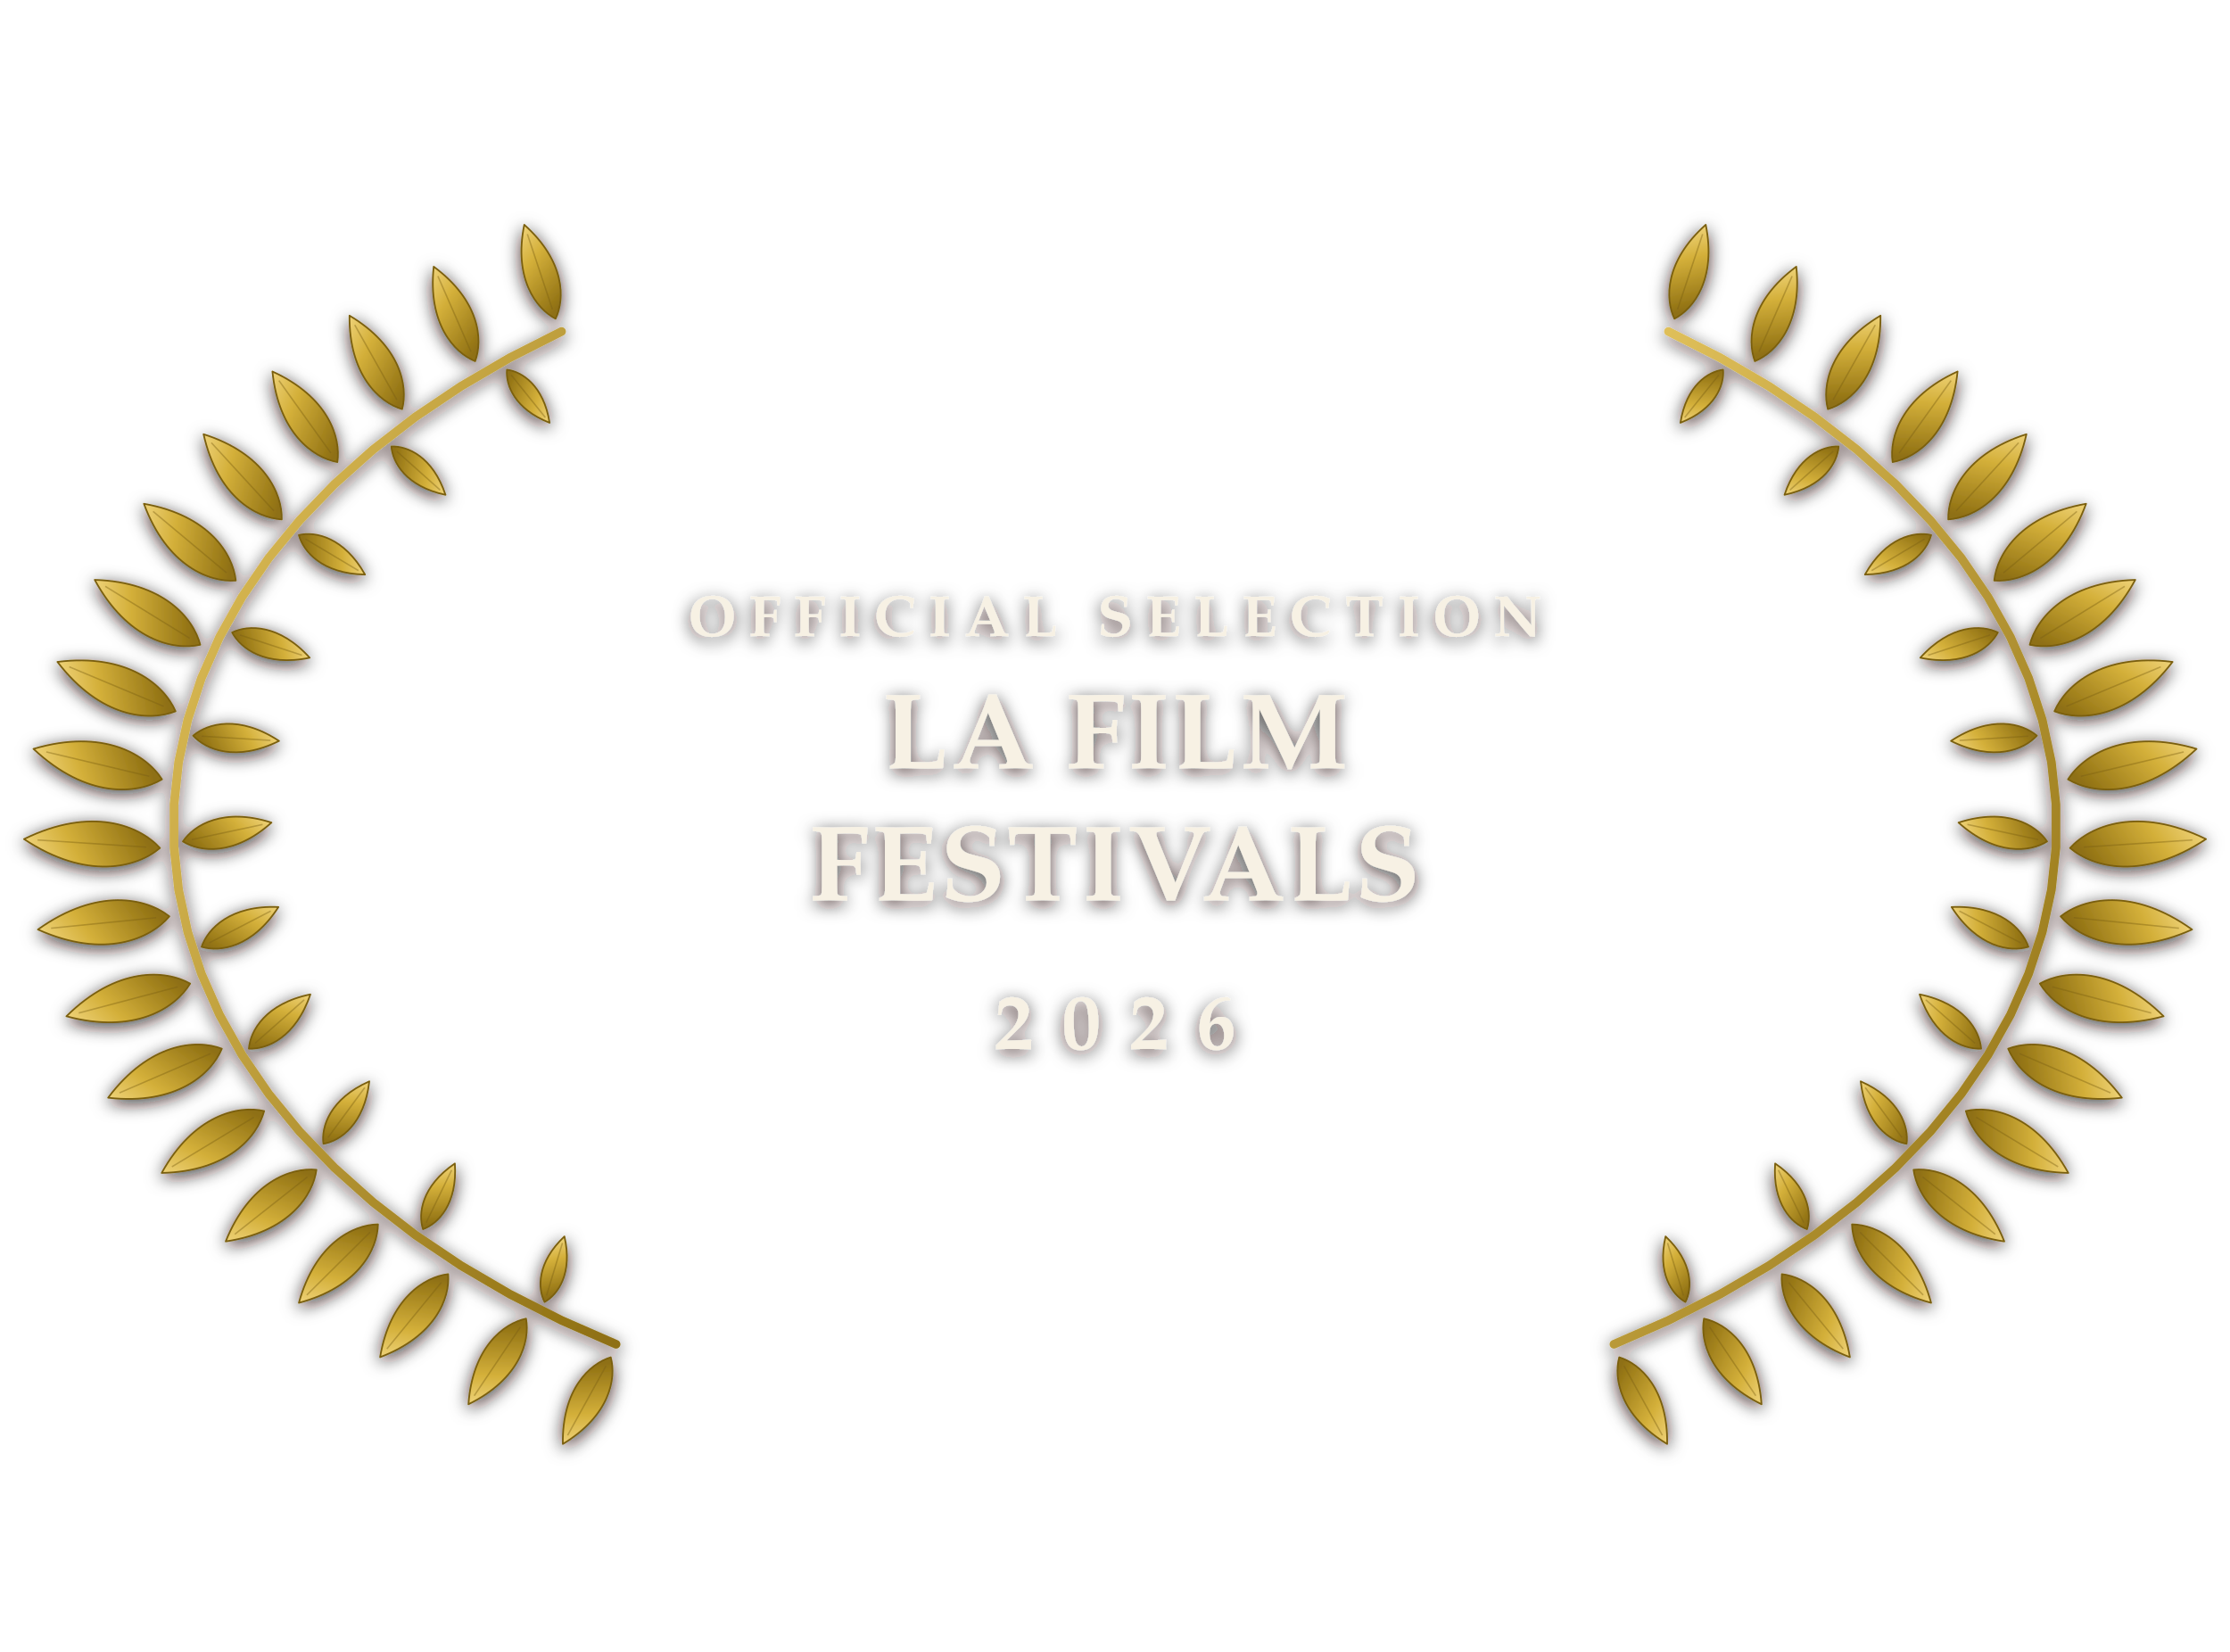
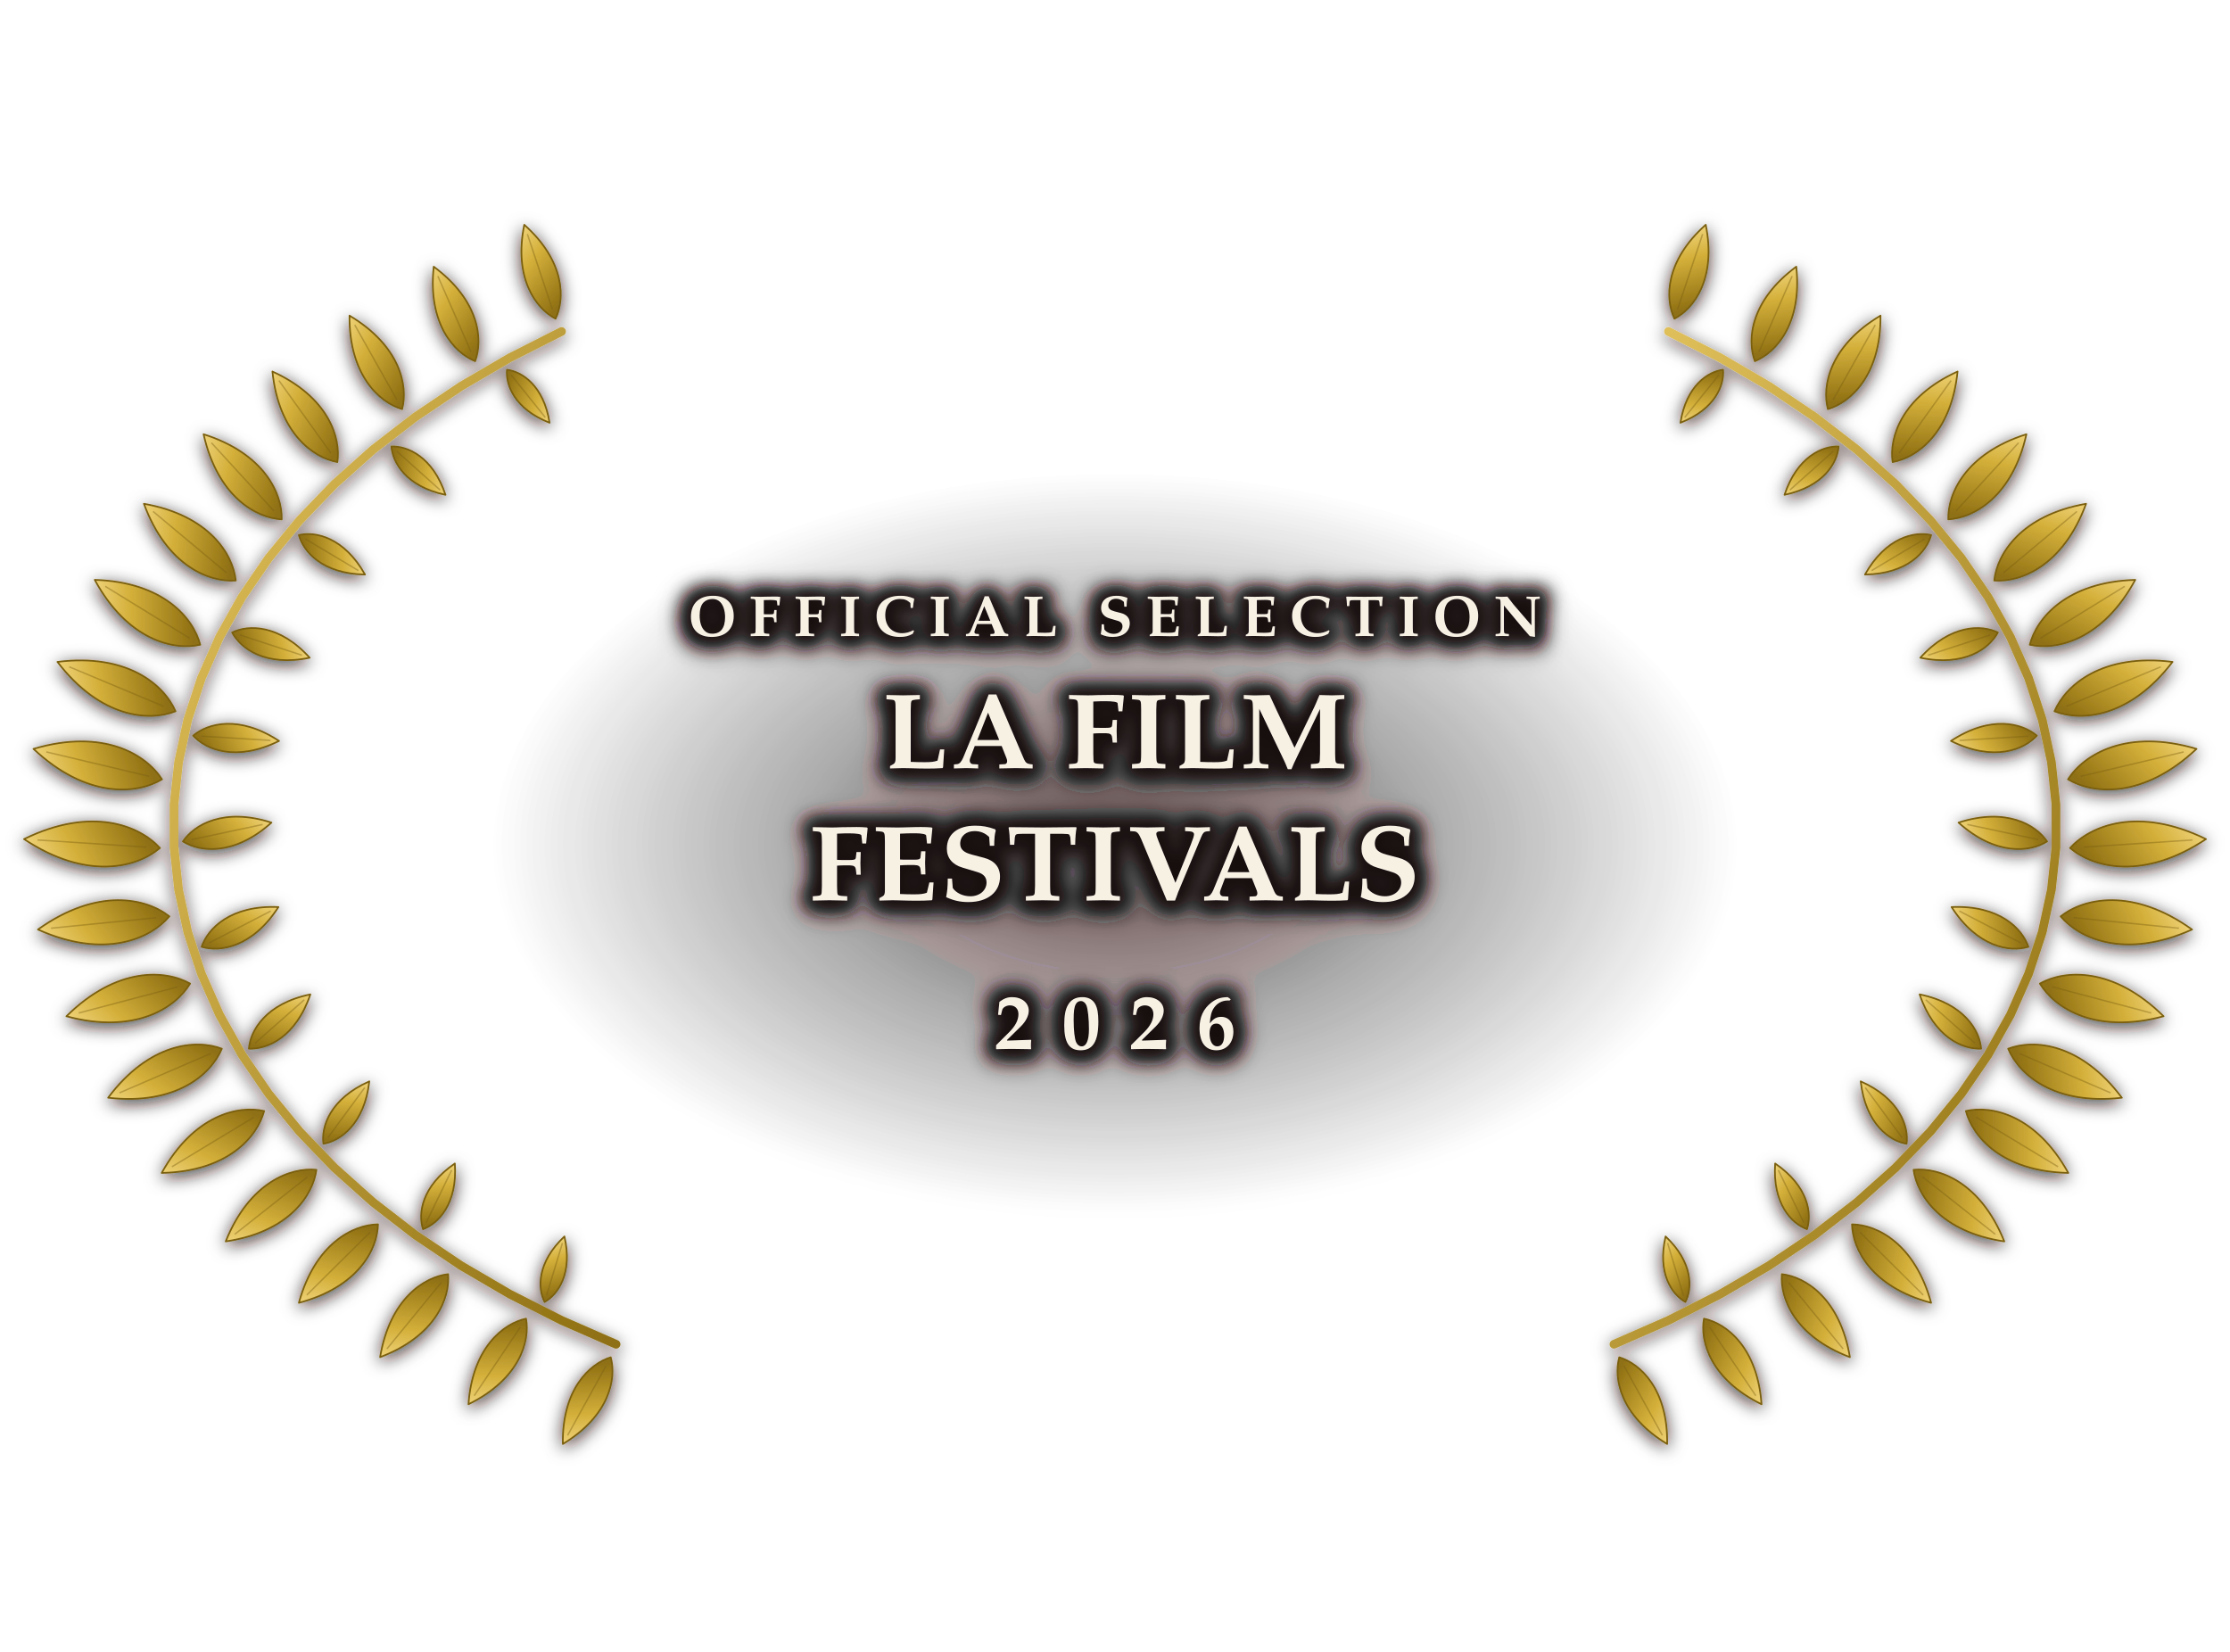
<svg xmlns="http://www.w3.org/2000/svg" class="festival-laurel-badge" viewBox="0 0 540 400" width="540" height="400" role="img" aria-label="Official Selection, LA Film Festivals, 2026">
  <defs>
    <linearGradient id="laff-gold" x1="0" y1="0" x2="0.2" y2="1">
      <stop offset="0%" stop-color="#F6DC8A" />
      <stop offset="42%" stop-color="#D4B03A" />
      <stop offset="100%" stop-color="#8E6F12" />
    </linearGradient>
    <linearGradient id="laff-stem" x1="0" y1="0" x2="1" y2="1">
      <stop offset="0%" stop-color="#E4C45E" />
      <stop offset="100%" stop-color="#8E6F12" />
    </linearGradient>
    <filter id="laff-shadow" x="-20%" y="-20%" width="140%" height="140%">
      <feDropShadow dx="0" dy="1" stdDeviation="2.1" flood-color="#140C10" flood-opacity="0.8" />
    </filter>
+     <filter id="laff-textglow" x="-50%" y="-50%" width="200%" height="200%" color-interpolation-filters="sRGB">
+       <feMorphology in="SourceAlpha" operator="dilate" radius="1.1" result="fat" />
+       <feGaussianBlur in="fat" stdDeviation="2.2" result="coreblur" />
+       <feFlood flood-color="#140C10" flood-opacity="0.9" result="corecolor" />
+       <feComposite in="corecolor" in2="coreblur" operator="in" result="core" />
+       <feGaussianBlur in="SourceAlpha" stdDeviation="3.4" result="bloomblur" />
+       <feFlood flood-color="#140C10" flood-opacity="0.5" result="bloomcolor" />
+       <feComposite in="bloomcolor" in2="bloomblur" operator="in" result="bloom" />
+       <feMerge>
+         <feMergeNode in="bloom" />
+         <feMergeNode in="core" />
+         <feMergeNode in="core" />
+         <feMergeNode in="SourceGraphic" />
+       </feMerge>
+     </filter>
+     <radialGradient id="laff-veil" cx="50%" cy="50%" r="50%">
+       <stop offset="0%" stop-color="#140C10" stop-opacity="0.48" />
+       <stop offset="50%" stop-color="#140C10" stop-opacity="0.2" />
+       <stop offset="100%" stop-color="#140C10" stop-opacity="0" />
+     </radialGradient>
  </defs>
  <style>
    .fl-kicker {
      font-family: "Playfair Display SC", "Playfair Display", Palatino, "Palatino Linotype", Georgia, serif;
      font-size: 14px;
      font-weight: 600;
      letter-spacing: 0.22em;
      fill: #F7F1E4;
    }
    .fl-name {
      font-family: "Playfair Display", Palatino, "Palatino Linotype", Georgia, serif;
      font-size: 26px;
      font-weight: 600;
      letter-spacing: 0.02em;
      fill: #F7F1E4;
    }
    .fl-year {
      font-family: "Playfair Display", Palatino, "Palatino Linotype", Georgia, serif;
      font-size: 19px;
      font-weight: 600;
      letter-spacing: 0.36em;
      fill: #F7F1E4;
    }
  </style>
  <g filter="url(#laff-shadow)">
    <g>
      <path class="fl-stem" d="M149.18,325.51L135.98,319.73L123.44,313.37L111.62,306.46L100.56,299.03L90.33,291.12L80.98,282.76L72.55,274.00L65.07,264.88L58.60,255.44L53.16,245.73L48.77,235.80L45.46,225.70L43.25,215.47L42.14,205.17L42.14,194.83L43.25,184.53L45.46,174.30L48.77,164.20L53.16,154.27L58.60,144.56L65.07,135.12L72.55,126.00L80.98,117.24L90.33,108.88L100.56,100.97L111.62,93.54L123.44,86.63L135.98,80.27" fill="none" stroke="url(#laff-stem)" stroke-width="2.1" stroke-linecap="round" stroke-linejoin="round" />
      <g transform="translate(147.90,328.66) rotate(208.92)">
        <path d="M0,0 C3.715,-3.84 6.605,-12.48 0,-24.0 C-6.605,-12.48 -3.715,-3.84 0,0 Z" fill="url(#laff-gold)" stroke="#7A5E10" stroke-width="0.4" stroke-linejoin="round" />
        <path d="M0,-2.4 C0,-10.08 0,-17.28 0,-21.6" fill="none" stroke="#7A5E10" stroke-width="0.35" stroke-opacity="0.4" />
      </g>
      <g transform="translate(127.39,319.30) rotate(213.92)">
        <path d="M0,0 C3.87,-4.0 6.88,-13.0 0,-25.0 C-6.88,-13.0 -3.87,-4.0 0,0 Z" fill="url(#laff-gold)" stroke="#7A5E10" stroke-width="0.4" stroke-linejoin="round" />
        <path d="M0,-2.5 C0,-10.5 0,-18.0 0,-22.5" fill="none" stroke="#7A5E10" stroke-width="0.35" stroke-opacity="0.4" />
      </g>
      <g transform="translate(108.52,308.53) rotate(219.33)">
        <path d="M0,0 C4.025,-4.16 7.155,-13.52 0,-26.0 C-7.155,-13.52 -4.025,-4.16 0,0 Z" fill="url(#laff-gold)" stroke="#7A5E10" stroke-width="0.4" stroke-linejoin="round" />
        <path d="M0,-2.6 C0,-10.92 0,-18.72 0,-23.4" fill="none" stroke="#7A5E10" stroke-width="0.35" stroke-opacity="0.4" />
      </g>
      <g transform="translate(91.54,296.47) rotate(225.23)">
        <path d="M0,0 C4.18,-4.32 7.43,-14.04 0,-27.0 C-7.43,-14.04 -4.18,-4.32 0,0 Z" fill="url(#laff-gold)" stroke="#7A5E10" stroke-width="0.4" stroke-linejoin="round" />
        <path d="M0,-2.7 C0,-11.34 0,-19.44 0,-24.3" fill="none" stroke="#7A5E10" stroke-width="0.35" stroke-opacity="0.4" />
      </g>
      <g transform="translate(76.63,283.26) rotate(231.71)">
        <path d="M0,0 C4.334,-4.48 7.706,-14.56 0,-28.0 C-7.706,-14.56 -4.334,-4.48 0,0 Z" fill="url(#laff-gold)" stroke="#7A5E10" stroke-width="0.4" stroke-linejoin="round" />
        <path d="M0,-2.8 C0,-11.76 0,-20.16 0,-25.2" fill="none" stroke="#7A5E10" stroke-width="0.35" stroke-opacity="0.4" />
      </g>
      <g transform="translate(63.97,269.03) rotate(238.85)">
        <path d="M0,0 C4.489,-4.64 7.981,-15.08 0,-29.0 C-7.981,-15.08 -4.489,-4.64 0,0 Z" fill="url(#laff-gold)" stroke="#7A5E10" stroke-width="0.4" stroke-linejoin="round" />
        <path d="M0,-2.9 C0,-12.18 0,-20.88 0,-26.1" fill="none" stroke="#7A5E10" stroke-width="0.35" stroke-opacity="0.4" />
      </g>
      <g transform="translate(53.73,253.94) rotate(246.68)">
        <path d="M0,0 C4.644,-4.8 8.256,-15.6 0,-30.0 C-8.256,-15.6 -4.644,-4.8 0,0 Z" fill="url(#laff-gold)" stroke="#7A5E10" stroke-width="0.4" stroke-linejoin="round" />
        <path d="M0,-3.0 C0,-12.6 0,-21.6 0,-27.0" fill="none" stroke="#7A5E10" stroke-width="0.35" stroke-opacity="0.4" />
      </g>
      <g transform="translate(46.05,238.17) rotate(255.20)">
        <path d="M0,0 C4.799,-4.96 8.531,-16.12 0,-31.0 C-8.531,-16.12 -4.799,-4.96 0,0 Z" fill="url(#laff-gold)" stroke="#7A5E10" stroke-width="0.4" stroke-linejoin="round" />
        <path d="M0,-3.1 C0,-13.02 0,-22.32 0,-27.9" fill="none" stroke="#7A5E10" stroke-width="0.35" stroke-opacity="0.4" />
      </g>
      <g transform="translate(41.02,221.90) rotate(264.29)">
        <path d="M0,0 C4.954,-5.12 8.806,-16.64 0,-32.0 C-8.806,-16.64 -4.954,-5.12 0,0 Z" fill="url(#laff-gold)" stroke="#7A5E10" stroke-width="0.4" stroke-linejoin="round" />
        <path d="M0,-3.2 C0,-13.44 0,-23.04 0,-28.8" fill="none" stroke="#7A5E10" stroke-width="0.35" stroke-opacity="0.4" />
      </g>
      <g transform="translate(38.74,205.35) rotate(-86.24)">
        <path d="M0,0 C5.108,-5.28 9.082,-17.16 0,-33.0 C-9.082,-17.16 -5.108,-5.28 0,0 Z" fill="url(#laff-gold)" stroke="#7A5E10" stroke-width="0.4" stroke-linejoin="round" />
        <path d="M0,-3.3 C0,-13.86 0,-23.76 0,-29.7" fill="none" stroke="#7A5E10" stroke-width="0.35" stroke-opacity="0.4" />
      </g>
      <g transform="translate(39.24,188.72) rotate(-76.67)">
        <path d="M0,0 C4.954,-5.12 8.806,-16.64 0,-32.0 C-8.806,-16.64 -4.954,-5.12 0,0 Z" fill="url(#laff-gold)" stroke="#7A5E10" stroke-width="0.4" stroke-linejoin="round" />
        <path d="M0,-3.2 C0,-13.44 0,-23.04 0,-28.8" fill="none" stroke="#7A5E10" stroke-width="0.35" stroke-opacity="0.4" />
      </g>
      <g transform="translate(42.51,172.24) rotate(-67.30)">
        <path d="M0,0 C4.799,-4.96 8.531,-16.12 0,-31.0 C-8.531,-16.12 -4.799,-4.96 0,0 Z" fill="url(#laff-gold)" stroke="#7A5E10" stroke-width="0.4" stroke-linejoin="round" />
        <path d="M0,-3.1 C0,-13.02 0,-22.32 0,-27.9" fill="none" stroke="#7A5E10" stroke-width="0.35" stroke-opacity="0.4" />
      </g>
      <g transform="translate(48.49,156.13) rotate(-58.40)">
        <path d="M0,0 C4.644,-4.8 8.256,-15.6 0,-30.0 C-8.256,-15.6 -4.644,-4.8 0,0 Z" fill="url(#laff-gold)" stroke="#7A5E10" stroke-width="0.4" stroke-linejoin="round" />
        <path d="M0,-3.0 C0,-12.6 0,-21.6 0,-27.0" fill="none" stroke="#7A5E10" stroke-width="0.35" stroke-opacity="0.4" />
      </g>
      <g transform="translate(57.10,140.58) rotate(-50.12)">
        <path d="M0,0 C4.489,-4.64 7.981,-15.08 0,-29.0 C-7.981,-15.08 -4.489,-4.64 0,0 Z" fill="url(#laff-gold)" stroke="#7A5E10" stroke-width="0.4" stroke-linejoin="round" />
        <path d="M0,-2.9 C0,-12.18 0,-20.88 0,-26.1" fill="none" stroke="#7A5E10" stroke-width="0.35" stroke-opacity="0.4" />
      </g>
      <g transform="translate(68.22,125.78) rotate(-42.53)">
        <path d="M0,0 C4.334,-4.48 7.706,-14.56 0,-28.0 C-7.706,-14.56 -4.334,-4.48 0,0 Z" fill="url(#laff-gold)" stroke="#7A5E10" stroke-width="0.4" stroke-linejoin="round" />
        <path d="M0,-2.8 C0,-11.76 0,-20.16 0,-25.2" fill="none" stroke="#7A5E10" stroke-width="0.35" stroke-opacity="0.4" />
      </g>
      <g transform="translate(81.70,111.90) rotate(-35.64)">
        <path d="M0,0 C4.18,-4.32 7.43,-14.04 0,-27.0 C-7.43,-14.04 -4.18,-4.32 0,0 Z" fill="url(#laff-gold)" stroke="#7A5E10" stroke-width="0.4" stroke-linejoin="round" />
        <path d="M0,-2.7 C0,-11.34 0,-19.44 0,-24.3" fill="none" stroke="#7A5E10" stroke-width="0.35" stroke-opacity="0.4" />
      </g>
      <g transform="translate(97.38,99.08) rotate(-29.37)">
        <path d="M0,0 C4.025,-4.16 7.155,-13.52 0,-26.0 C-7.155,-13.52 -4.025,-4.16 0,0 Z" fill="url(#laff-gold)" stroke="#7A5E10" stroke-width="0.4" stroke-linejoin="round" />
        <path d="M0,-2.6 C0,-10.92 0,-18.72 0,-23.4" fill="none" stroke="#7A5E10" stroke-width="0.35" stroke-opacity="0.4" />
      </g>
      <g transform="translate(115.06,87.47) rotate(-23.66)">
        <path d="M0,0 C3.87,-4.0 6.88,-13.0 0,-25.0 C-6.88,-13.0 -3.87,-4.0 0,0 Z" fill="url(#laff-gold)" stroke="#7A5E10" stroke-width="0.4" stroke-linejoin="round" />
        <path d="M0,-2.5 C0,-10.5 0,-18.0 0,-22.5" fill="none" stroke="#7A5E10" stroke-width="0.35" stroke-opacity="0.4" />
      </g>
      <g transform="translate(134.53,77.19) rotate(-18.41)">
        <path d="M0,0 C3.715,-3.84 6.605,-12.48 0,-24.0 C-6.605,-12.48 -3.715,-3.84 0,0 Z" fill="url(#laff-gold)" stroke="#7A5E10" stroke-width="0.4" stroke-linejoin="round" />
        <path d="M0,-2.4 C0,-10.08 0,-17.28 0,-21.6" fill="none" stroke="#7A5E10" stroke-width="0.35" stroke-opacity="0.4" />
      </g>
      <g transform="translate(131.87,315.29) rotate(16.83)">
        <path d="M0,0 C2.57,-2.656 4.568,-8.632 0,-16.6 C-4.568,-8.632 -2.57,-2.656 0,0 Z" fill="url(#laff-gold)" stroke="#7A5E10" stroke-width="0.4" stroke-linejoin="round" />
        <path d="M0,-1.66 C0,-6.972 0,-11.952 0,-14.94" fill="none" stroke="#7A5E10" stroke-width="0.35" stroke-opacity="0.4" />
      </g>
      <g transform="translate(102.43,297.66) rotate(25.85)">
        <path d="M0,0 C2.739,-2.831 4.869,-9.199 0,-17.691 C-4.869,-9.199 -2.739,-2.831 0,0 Z" fill="url(#laff-gold)" stroke="#7A5E10" stroke-width="0.4" stroke-linejoin="round" />
        <path d="M0,-1.769 C0,-7.43 0,-12.737 0,-15.922" fill="none" stroke="#7A5E10" stroke-width="0.35" stroke-opacity="0.4" />
      </g>
      <g transform="translate(78.31,276.98) rotate(36.32)">
        <path d="M0,0 C2.907,-3.005 5.169,-9.767 0,-18.782 C-5.169,-9.767 -2.907,-3.005 0,0 Z" fill="url(#laff-gold)" stroke="#7A5E10" stroke-width="0.4" stroke-linejoin="round" />
        <path d="M0,-1.878 C0,-7.888 0,-13.523 0,-16.904" fill="none" stroke="#7A5E10" stroke-width="0.35" stroke-opacity="0.4" />
      </g>
      <g transform="translate(60.26,253.94) rotate(48.56)">
        <path d="M0,0 C3.076,-3.18 5.469,-10.334 0,-19.873 C-5.469,-10.334 -3.076,-3.18 0,0 Z" fill="url(#laff-gold)" stroke="#7A5E10" stroke-width="0.4" stroke-linejoin="round" />
        <path d="M0,-1.987 C0,-8.347 0,-14.308 0,-17.885" fill="none" stroke="#7A5E10" stroke-width="0.35" stroke-opacity="0.4" />
      </g>
      <g transform="translate(48.81,229.28) rotate(62.62)">
        <path d="M0,0 C3.245,-3.354 5.769,-10.901 0,-20.964 C-5.769,-10.901 -3.245,-3.354 0,0 Z" fill="url(#laff-gold)" stroke="#7A5E10" stroke-width="0.4" stroke-linejoin="round" />
        <path d="M0,-2.096 C0,-8.805 0,-15.094 0,-18.867" fill="none" stroke="#7A5E10" stroke-width="0.35" stroke-opacity="0.4" />
      </g>
      <g transform="translate(44.28,203.76) rotate(77.98)">
        <path d="M0,0 C3.397,-3.511 6.039,-11.412 0,-21.945 C-6.039,-11.412 -3.397,-3.511 0,0 Z" fill="url(#laff-gold)" stroke="#7A5E10" stroke-width="0.4" stroke-linejoin="round" />
        <path d="M0,-2.195 C0,-9.217 0,-15.801 0,-19.751" fill="none" stroke="#7A5E10" stroke-width="0.35" stroke-opacity="0.4" />
      </g>
      <g transform="translate(46.76,178.14) rotate(93.52)">
        <path d="M0,0 C3.228,-3.337 5.739,-10.844 0,-20.855 C-5.739,-10.844 -3.228,-3.337 0,0 Z" fill="url(#laff-gold)" stroke="#7A5E10" stroke-width="0.4" stroke-linejoin="round" />
        <path d="M0,-2.085 C0,-8.759 0,-15.015 0,-18.769" fill="none" stroke="#7A5E10" stroke-width="0.35" stroke-opacity="0.4" />
      </g>
      <g transform="translate(56.20,153.15) rotate(108.04)">
        <path d="M0,0 C3.059,-3.162 5.439,-10.277 0,-19.764 C-5.439,-10.277 -3.059,-3.162 0,0 Z" fill="url(#laff-gold)" stroke="#7A5E10" stroke-width="0.4" stroke-linejoin="round" />
        <path d="M0,-1.976 C0,-8.301 0,-14.23 0,-17.787" fill="none" stroke="#7A5E10" stroke-width="0.35" stroke-opacity="0.4" />
      </g>
      <g transform="translate(72.36,129.56) rotate(120.83)">
        <path d="M0,0 C2.891,-2.988 5.139,-9.71 0,-18.673 C-5.139,-9.71 -2.891,-2.988 0,0 Z" fill="url(#laff-gold)" stroke="#7A5E10" stroke-width="0.4" stroke-linejoin="round" />
        <path d="M0,-1.867 C0,-7.843 0,-13.444 0,-16.805" fill="none" stroke="#7A5E10" stroke-width="0.35" stroke-opacity="0.4" />
      </g>
      <g transform="translate(94.77,108.11) rotate(131.79)">
        <path d="M0,0 C2.722,-2.813 4.839,-9.143 0,-17.582 C-4.839,-9.143 -2.722,-2.813 0,0 Z" fill="url(#laff-gold)" stroke="#7A5E10" stroke-width="0.4" stroke-linejoin="round" />
        <path d="M0,-1.758 C0,-7.384 0,-12.659 0,-15.824" fill="none" stroke="#7A5E10" stroke-width="0.35" stroke-opacity="0.4" />
      </g>
      <g transform="translate(122.75,89.52) rotate(141.20)">
        <path d="M0,0 C2.553,-2.639 4.538,-8.575 0,-16.491 C-4.538,-8.575 -2.553,-2.639 0,0 Z" fill="url(#laff-gold)" stroke="#7A5E10" stroke-width="0.4" stroke-linejoin="round" />
        <path d="M0,-1.649 C0,-6.926 0,-11.873 0,-14.842" fill="none" stroke="#7A5E10" stroke-width="0.35" stroke-opacity="0.4" />
      </g>
    </g>
    <g>
      <path class="fl-stem" d="M390.82,325.51L404.02,319.73L416.56,313.37L428.38,306.46L439.44,299.03L449.67,291.12L459.02,282.76L467.45,274.00L474.93,264.88L481.40,255.44L486.84,245.73L491.23,235.80L494.54,225.70L496.75,215.47L497.86,205.17L497.86,194.83L496.75,184.53L494.54,174.30L491.23,164.20L486.84,154.27L481.40,144.56L474.93,135.12L467.45,126.00L459.02,117.24L449.67,108.88L439.44,100.97L428.38,93.54L416.56,86.63L404.02,80.27" fill="none" stroke="url(#laff-stem)" stroke-width="2.1" stroke-linecap="round" stroke-linejoin="round" />
      <g transform="translate(392.10,328.66) rotate(151.08)">
        <path d="M0,0 C3.715,-3.84 6.605,-12.48 0,-24.0 C-6.605,-12.48 -3.715,-3.84 0,0 Z" fill="url(#laff-gold)" stroke="#7A5E10" stroke-width="0.4" stroke-linejoin="round" />
        <path d="M0,-2.4 C0,-10.08 0,-17.28 0,-21.6" fill="none" stroke="#7A5E10" stroke-width="0.35" stroke-opacity="0.4" />
      </g>
      <g transform="translate(412.61,319.30) rotate(146.08)">
        <path d="M0,0 C3.87,-4.0 6.88,-13.0 0,-25.0 C-6.88,-13.0 -3.87,-4.0 0,0 Z" fill="url(#laff-gold)" stroke="#7A5E10" stroke-width="0.4" stroke-linejoin="round" />
        <path d="M0,-2.5 C0,-10.5 0,-18.0 0,-22.5" fill="none" stroke="#7A5E10" stroke-width="0.35" stroke-opacity="0.4" />
      </g>
      <g transform="translate(431.48,308.53) rotate(140.67)">
        <path d="M0,0 C4.025,-4.16 7.155,-13.52 0,-26.0 C-7.155,-13.52 -4.025,-4.16 0,0 Z" fill="url(#laff-gold)" stroke="#7A5E10" stroke-width="0.4" stroke-linejoin="round" />
        <path d="M0,-2.6 C0,-10.92 0,-18.72 0,-23.4" fill="none" stroke="#7A5E10" stroke-width="0.35" stroke-opacity="0.4" />
      </g>
      <g transform="translate(448.46,296.47) rotate(134.77)">
        <path d="M0,0 C4.18,-4.32 7.43,-14.04 0,-27.0 C-7.43,-14.04 -4.18,-4.32 0,0 Z" fill="url(#laff-gold)" stroke="#7A5E10" stroke-width="0.4" stroke-linejoin="round" />
        <path d="M0,-2.7 C0,-11.34 0,-19.44 0,-24.3" fill="none" stroke="#7A5E10" stroke-width="0.35" stroke-opacity="0.4" />
      </g>
      <g transform="translate(463.37,283.26) rotate(128.29)">
        <path d="M0,0 C4.334,-4.48 7.706,-14.56 0,-28.0 C-7.706,-14.56 -4.334,-4.48 0,0 Z" fill="url(#laff-gold)" stroke="#7A5E10" stroke-width="0.4" stroke-linejoin="round" />
        <path d="M0,-2.8 C0,-11.76 0,-20.16 0,-25.2" fill="none" stroke="#7A5E10" stroke-width="0.35" stroke-opacity="0.4" />
      </g>
      <g transform="translate(476.03,269.03) rotate(121.15)">
        <path d="M0,0 C4.489,-4.64 7.981,-15.08 0,-29.0 C-7.981,-15.08 -4.489,-4.64 0,0 Z" fill="url(#laff-gold)" stroke="#7A5E10" stroke-width="0.4" stroke-linejoin="round" />
        <path d="M0,-2.9 C0,-12.18 0,-20.88 0,-26.1" fill="none" stroke="#7A5E10" stroke-width="0.35" stroke-opacity="0.4" />
      </g>
      <g transform="translate(486.27,253.94) rotate(113.32)">
        <path d="M0,0 C4.644,-4.8 8.256,-15.6 0,-30.0 C-8.256,-15.6 -4.644,-4.8 0,0 Z" fill="url(#laff-gold)" stroke="#7A5E10" stroke-width="0.4" stroke-linejoin="round" />
        <path d="M0,-3.0 C0,-12.6 0,-21.6 0,-27.0" fill="none" stroke="#7A5E10" stroke-width="0.35" stroke-opacity="0.4" />
      </g>
      <g transform="translate(493.95,238.17) rotate(104.80)">
        <path d="M0,0 C4.799,-4.96 8.531,-16.12 0,-31.0 C-8.531,-16.12 -4.799,-4.96 0,0 Z" fill="url(#laff-gold)" stroke="#7A5E10" stroke-width="0.4" stroke-linejoin="round" />
        <path d="M0,-3.1 C0,-13.02 0,-22.32 0,-27.9" fill="none" stroke="#7A5E10" stroke-width="0.35" stroke-opacity="0.4" />
      </g>
      <g transform="translate(498.98,221.90) rotate(95.71)">
        <path d="M0,0 C4.954,-5.12 8.806,-16.64 0,-32.0 C-8.806,-16.64 -4.954,-5.12 0,0 Z" fill="url(#laff-gold)" stroke="#7A5E10" stroke-width="0.4" stroke-linejoin="round" />
        <path d="M0,-3.2 C0,-13.44 0,-23.04 0,-28.8" fill="none" stroke="#7A5E10" stroke-width="0.35" stroke-opacity="0.4" />
      </g>
      <g transform="translate(501.26,205.35) rotate(86.24)">
        <path d="M0,0 C5.108,-5.28 9.082,-17.16 0,-33.0 C-9.082,-17.16 -5.108,-5.28 0,0 Z" fill="url(#laff-gold)" stroke="#7A5E10" stroke-width="0.4" stroke-linejoin="round" />
        <path d="M0,-3.3 C0,-13.86 0,-23.76 0,-29.7" fill="none" stroke="#7A5E10" stroke-width="0.35" stroke-opacity="0.4" />
      </g>
      <g transform="translate(500.76,188.72) rotate(76.67)">
        <path d="M0,0 C4.954,-5.12 8.806,-16.64 0,-32.0 C-8.806,-16.64 -4.954,-5.12 0,0 Z" fill="url(#laff-gold)" stroke="#7A5E10" stroke-width="0.4" stroke-linejoin="round" />
        <path d="M0,-3.2 C0,-13.44 0,-23.04 0,-28.8" fill="none" stroke="#7A5E10" stroke-width="0.35" stroke-opacity="0.4" />
      </g>
      <g transform="translate(497.49,172.24) rotate(67.30)">
        <path d="M0,0 C4.799,-4.96 8.531,-16.12 0,-31.0 C-8.531,-16.12 -4.799,-4.96 0,0 Z" fill="url(#laff-gold)" stroke="#7A5E10" stroke-width="0.4" stroke-linejoin="round" />
        <path d="M0,-3.1 C0,-13.02 0,-22.32 0,-27.9" fill="none" stroke="#7A5E10" stroke-width="0.35" stroke-opacity="0.4" />
      </g>
      <g transform="translate(491.51,156.13) rotate(58.40)">
        <path d="M0,0 C4.644,-4.8 8.256,-15.6 0,-30.0 C-8.256,-15.6 -4.644,-4.8 0,0 Z" fill="url(#laff-gold)" stroke="#7A5E10" stroke-width="0.4" stroke-linejoin="round" />
        <path d="M0,-3.0 C0,-12.6 0,-21.6 0,-27.0" fill="none" stroke="#7A5E10" stroke-width="0.35" stroke-opacity="0.4" />
      </g>
      <g transform="translate(482.90,140.58) rotate(50.12)">
        <path d="M0,0 C4.489,-4.64 7.981,-15.08 0,-29.0 C-7.981,-15.08 -4.489,-4.64 0,0 Z" fill="url(#laff-gold)" stroke="#7A5E10" stroke-width="0.4" stroke-linejoin="round" />
        <path d="M0,-2.9 C0,-12.18 0,-20.88 0,-26.1" fill="none" stroke="#7A5E10" stroke-width="0.35" stroke-opacity="0.4" />
      </g>
      <g transform="translate(471.78,125.78) rotate(42.53)">
        <path d="M0,0 C4.334,-4.48 7.706,-14.56 0,-28.0 C-7.706,-14.56 -4.334,-4.48 0,0 Z" fill="url(#laff-gold)" stroke="#7A5E10" stroke-width="0.4" stroke-linejoin="round" />
        <path d="M0,-2.8 C0,-11.76 0,-20.16 0,-25.2" fill="none" stroke="#7A5E10" stroke-width="0.35" stroke-opacity="0.4" />
      </g>
      <g transform="translate(458.30,111.90) rotate(35.64)">
        <path d="M0,0 C4.18,-4.32 7.43,-14.04 0,-27.0 C-7.43,-14.04 -4.18,-4.32 0,0 Z" fill="url(#laff-gold)" stroke="#7A5E10" stroke-width="0.4" stroke-linejoin="round" />
        <path d="M0,-2.7 C0,-11.34 0,-19.44 0,-24.3" fill="none" stroke="#7A5E10" stroke-width="0.35" stroke-opacity="0.4" />
      </g>
      <g transform="translate(442.62,99.08) rotate(29.37)">
        <path d="M0,0 C4.025,-4.16 7.155,-13.52 0,-26.0 C-7.155,-13.52 -4.025,-4.16 0,0 Z" fill="url(#laff-gold)" stroke="#7A5E10" stroke-width="0.4" stroke-linejoin="round" />
        <path d="M0,-2.6 C0,-10.92 0,-18.72 0,-23.4" fill="none" stroke="#7A5E10" stroke-width="0.35" stroke-opacity="0.4" />
      </g>
      <g transform="translate(424.94,87.47) rotate(23.66)">
        <path d="M0,0 C3.87,-4.0 6.88,-13.0 0,-25.0 C-6.88,-13.0 -3.87,-4.0 0,0 Z" fill="url(#laff-gold)" stroke="#7A5E10" stroke-width="0.4" stroke-linejoin="round" />
        <path d="M0,-2.5 C0,-10.5 0,-18.0 0,-22.5" fill="none" stroke="#7A5E10" stroke-width="0.35" stroke-opacity="0.4" />
      </g>
      <g transform="translate(405.47,77.19) rotate(18.41)">
        <path d="M0,0 C3.715,-3.84 6.605,-12.48 0,-24.0 C-6.605,-12.48 -3.715,-3.84 0,0 Z" fill="url(#laff-gold)" stroke="#7A5E10" stroke-width="0.4" stroke-linejoin="round" />
        <path d="M0,-2.4 C0,-10.08 0,-17.28 0,-21.6" fill="none" stroke="#7A5E10" stroke-width="0.35" stroke-opacity="0.4" />
      </g>
      <g transform="translate(408.13,315.29) rotate(-16.83)">
        <path d="M0,0 C2.57,-2.656 4.568,-8.632 0,-16.6 C-4.568,-8.632 -2.57,-2.656 0,0 Z" fill="url(#laff-gold)" stroke="#7A5E10" stroke-width="0.4" stroke-linejoin="round" />
        <path d="M0,-1.66 C0,-6.972 0,-11.952 0,-14.94" fill="none" stroke="#7A5E10" stroke-width="0.35" stroke-opacity="0.4" />
      </g>
      <g transform="translate(437.57,297.66) rotate(-25.85)">
        <path d="M0,0 C2.739,-2.831 4.869,-9.199 0,-17.691 C-4.869,-9.199 -2.739,-2.831 0,0 Z" fill="url(#laff-gold)" stroke="#7A5E10" stroke-width="0.4" stroke-linejoin="round" />
        <path d="M0,-1.769 C0,-7.43 0,-12.737 0,-15.922" fill="none" stroke="#7A5E10" stroke-width="0.35" stroke-opacity="0.4" />
      </g>
      <g transform="translate(461.69,276.98) rotate(-36.32)">
        <path d="M0,0 C2.907,-3.005 5.169,-9.767 0,-18.782 C-5.169,-9.767 -2.907,-3.005 0,0 Z" fill="url(#laff-gold)" stroke="#7A5E10" stroke-width="0.4" stroke-linejoin="round" />
        <path d="M0,-1.878 C0,-7.888 0,-13.523 0,-16.904" fill="none" stroke="#7A5E10" stroke-width="0.35" stroke-opacity="0.4" />
      </g>
      <g transform="translate(479.74,253.94) rotate(-48.56)">
        <path d="M0,0 C3.076,-3.18 5.469,-10.334 0,-19.873 C-5.469,-10.334 -3.076,-3.18 0,0 Z" fill="url(#laff-gold)" stroke="#7A5E10" stroke-width="0.4" stroke-linejoin="round" />
        <path d="M0,-1.987 C0,-8.347 0,-14.308 0,-17.885" fill="none" stroke="#7A5E10" stroke-width="0.35" stroke-opacity="0.4" />
      </g>
      <g transform="translate(491.19,229.28) rotate(-62.62)">
        <path d="M0,0 C3.245,-3.354 5.769,-10.901 0,-20.964 C-5.769,-10.901 -3.245,-3.354 0,0 Z" fill="url(#laff-gold)" stroke="#7A5E10" stroke-width="0.4" stroke-linejoin="round" />
        <path d="M0,-2.096 C0,-8.805 0,-15.094 0,-18.867" fill="none" stroke="#7A5E10" stroke-width="0.35" stroke-opacity="0.4" />
      </g>
      <g transform="translate(495.72,203.76) rotate(-77.98)">
        <path d="M0,0 C3.397,-3.511 6.039,-11.412 0,-21.945 C-6.039,-11.412 -3.397,-3.511 0,0 Z" fill="url(#laff-gold)" stroke="#7A5E10" stroke-width="0.4" stroke-linejoin="round" />
        <path d="M0,-2.195 C0,-9.217 0,-15.801 0,-19.751" fill="none" stroke="#7A5E10" stroke-width="0.35" stroke-opacity="0.4" />
      </g>
      <g transform="translate(493.24,178.14) rotate(266.48)">
        <path d="M0,0 C3.228,-3.337 5.739,-10.844 0,-20.855 C-5.739,-10.844 -3.228,-3.337 0,0 Z" fill="url(#laff-gold)" stroke="#7A5E10" stroke-width="0.4" stroke-linejoin="round" />
        <path d="M0,-2.085 C0,-8.759 0,-15.015 0,-18.769" fill="none" stroke="#7A5E10" stroke-width="0.35" stroke-opacity="0.4" />
      </g>
      <g transform="translate(483.80,153.15) rotate(251.96)">
        <path d="M0,0 C3.059,-3.162 5.439,-10.277 0,-19.764 C-5.439,-10.277 -3.059,-3.162 0,0 Z" fill="url(#laff-gold)" stroke="#7A5E10" stroke-width="0.4" stroke-linejoin="round" />
        <path d="M0,-1.976 C0,-8.301 0,-14.23 0,-17.787" fill="none" stroke="#7A5E10" stroke-width="0.35" stroke-opacity="0.4" />
      </g>
      <g transform="translate(467.64,129.56) rotate(239.17)">
        <path d="M0,0 C2.891,-2.988 5.139,-9.71 0,-18.673 C-5.139,-9.71 -2.891,-2.988 0,0 Z" fill="url(#laff-gold)" stroke="#7A5E10" stroke-width="0.4" stroke-linejoin="round" />
        <path d="M0,-1.867 C0,-7.843 0,-13.444 0,-16.805" fill="none" stroke="#7A5E10" stroke-width="0.35" stroke-opacity="0.4" />
      </g>
      <g transform="translate(445.23,108.11) rotate(228.21)">
        <path d="M0,0 C2.722,-2.813 4.839,-9.143 0,-17.582 C-4.839,-9.143 -2.722,-2.813 0,0 Z" fill="url(#laff-gold)" stroke="#7A5E10" stroke-width="0.4" stroke-linejoin="round" />
        <path d="M0,-1.758 C0,-7.384 0,-12.659 0,-15.824" fill="none" stroke="#7A5E10" stroke-width="0.35" stroke-opacity="0.4" />
      </g>
      <g transform="translate(417.25,89.52) rotate(218.80)">
        <path d="M0,0 C2.553,-2.639 4.538,-8.575 0,-16.491 C-4.538,-8.575 -2.553,-2.639 0,0 Z" fill="url(#laff-gold)" stroke="#7A5E10" stroke-width="0.4" stroke-linejoin="round" />
        <path d="M0,-1.649 C0,-6.926 0,-11.873 0,-14.842" fill="none" stroke="#7A5E10" stroke-width="0.35" stroke-opacity="0.4" />
      </g>
    </g>
-     <text x="270" y="154" text-anchor="middle" class="fl-kicker">OFFICIAL SELECTION</text>
-     <text x="270" y="186" text-anchor="middle" class="fl-name">LA FILM</text>
-     <text x="270" y="218" text-anchor="middle" class="fl-name">FESTIVALS</text>
-     <text x="270" y="254" text-anchor="middle" class="fl-year">2026</text>
+     <ellipse cx="270" cy="204" rx="150" ry="90" fill="url(#laff-veil)" />
+     <g filter="url(#laff-textglow)">
+       <text x="270" y="154" text-anchor="middle" class="fl-kicker">OFFICIAL SELECTION</text>
+       <text x="270" y="186" text-anchor="middle" class="fl-name">LA FILM</text>
+       <text x="270" y="218" text-anchor="middle" class="fl-name">FESTIVALS</text>
+       <text x="270" y="254" text-anchor="middle" class="fl-year">2026</text>
+     </g>
  </g>
</svg>
